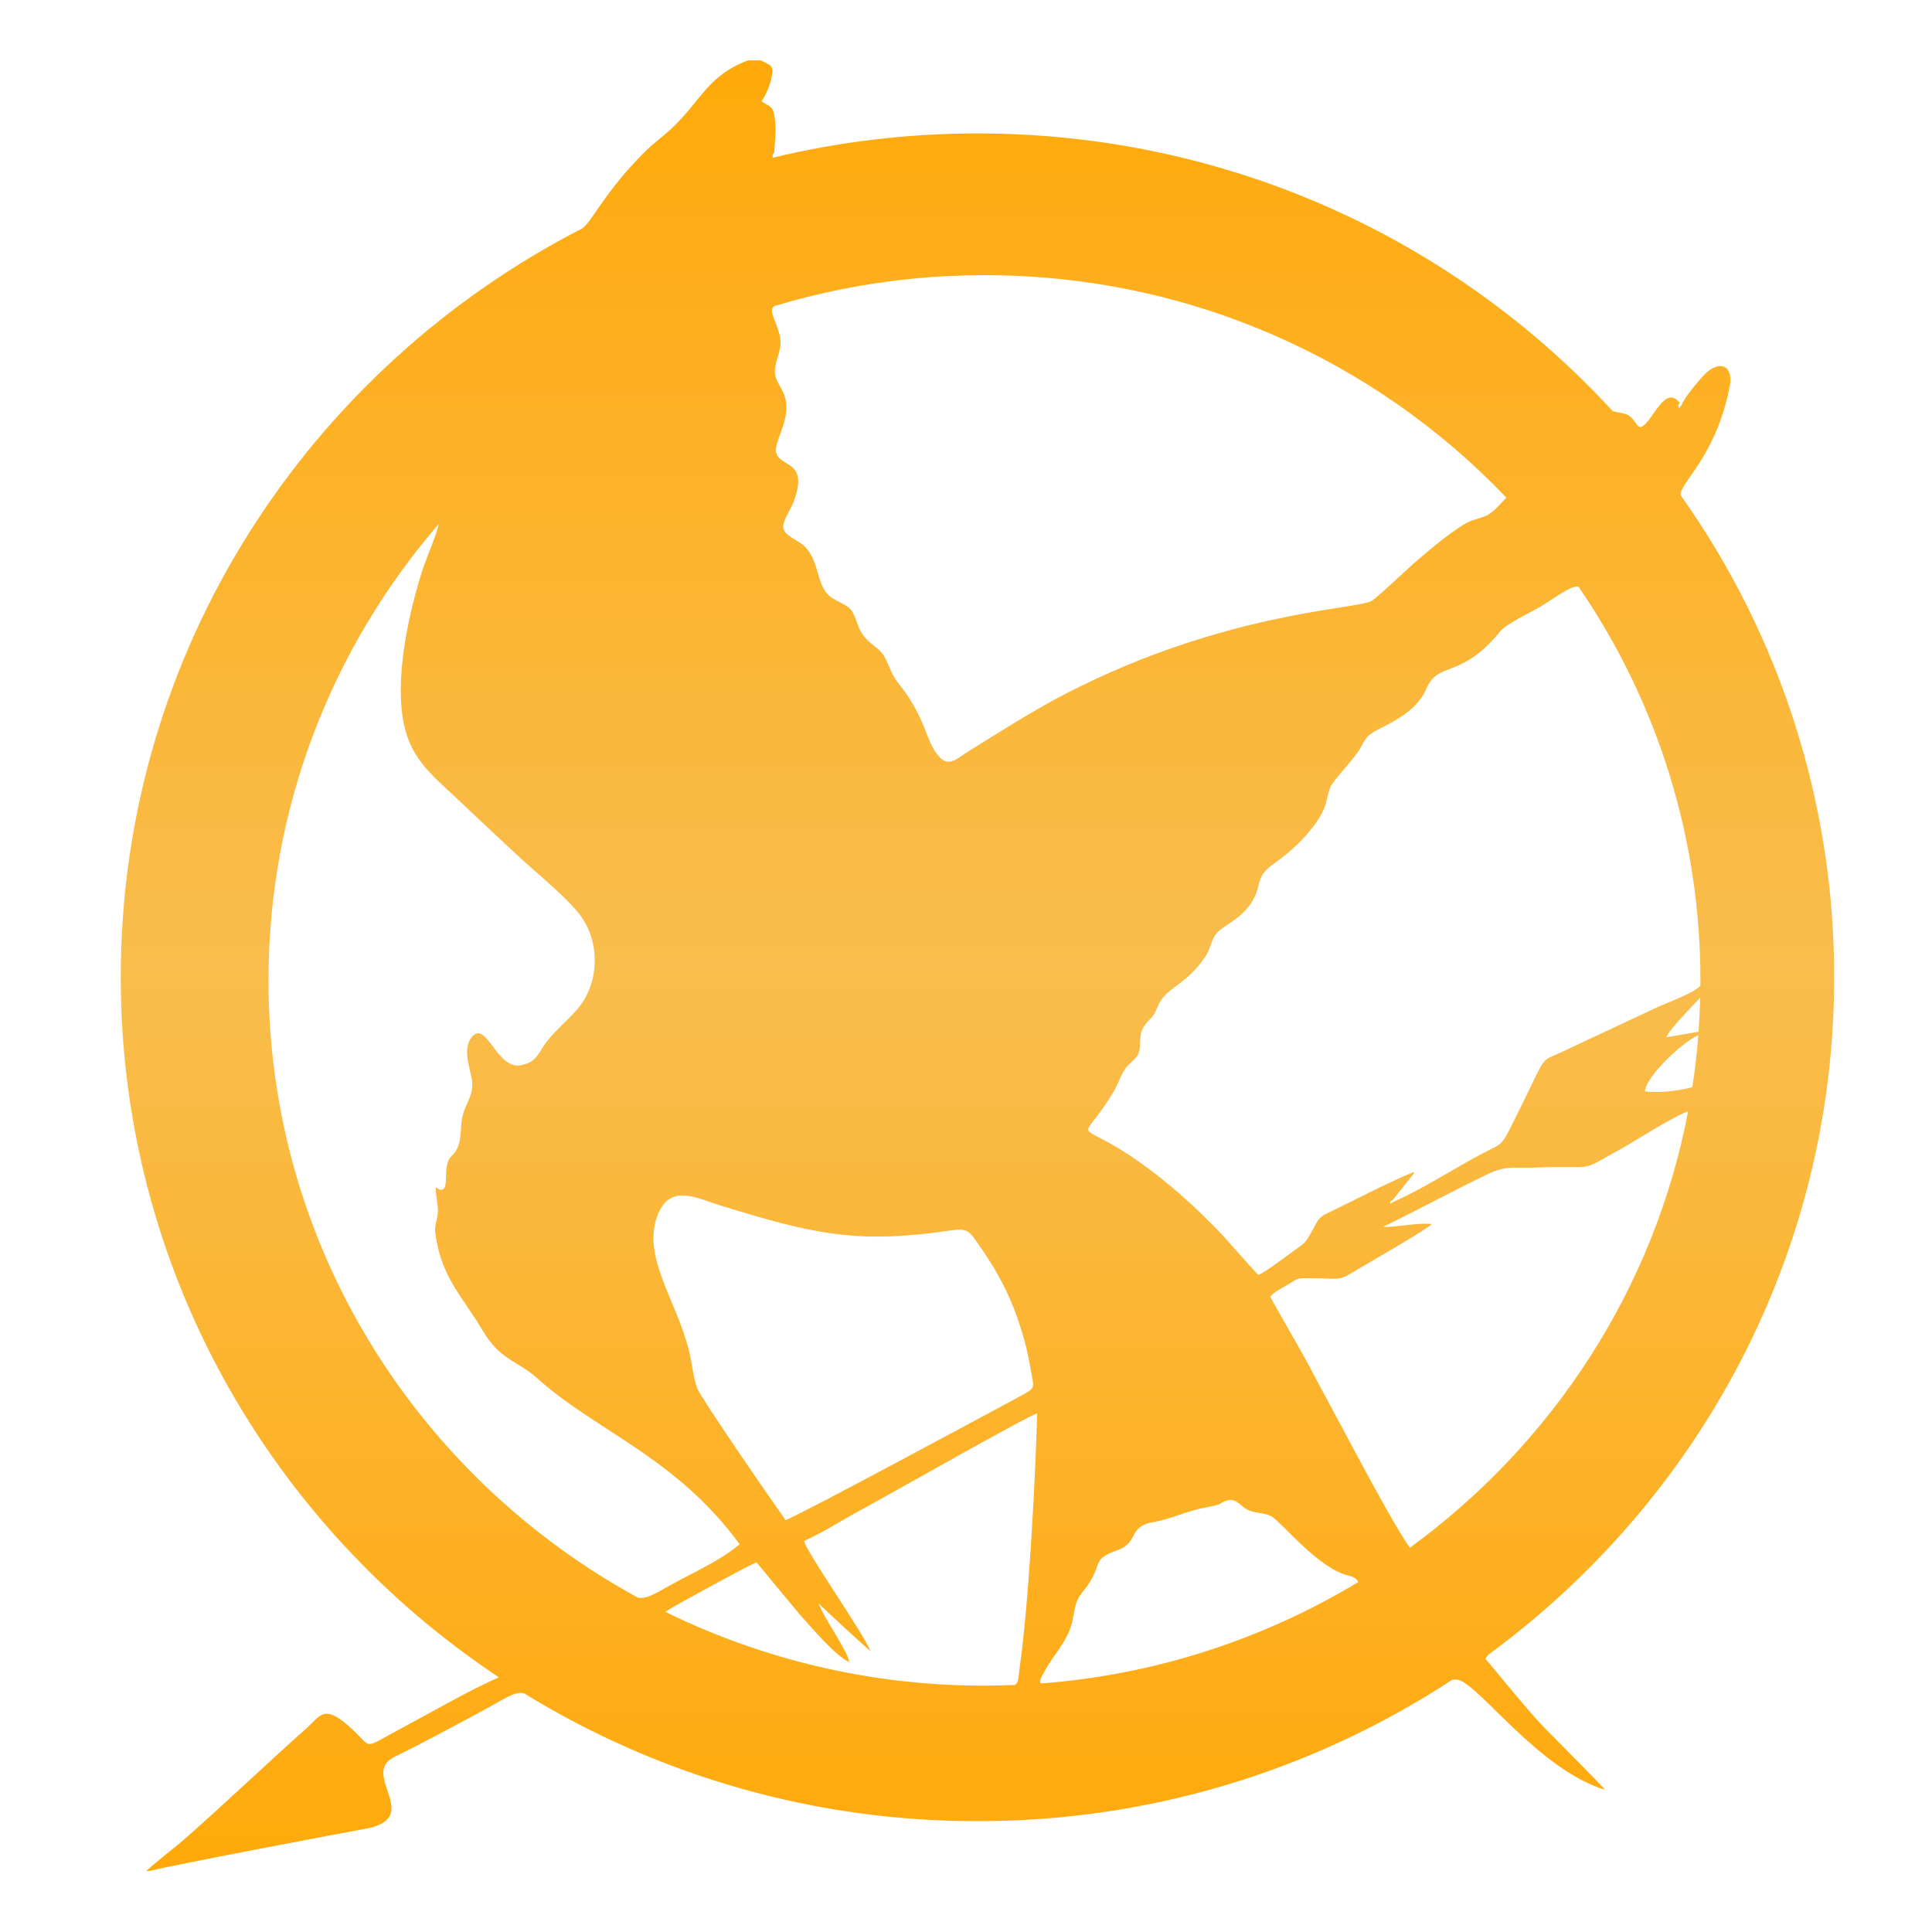
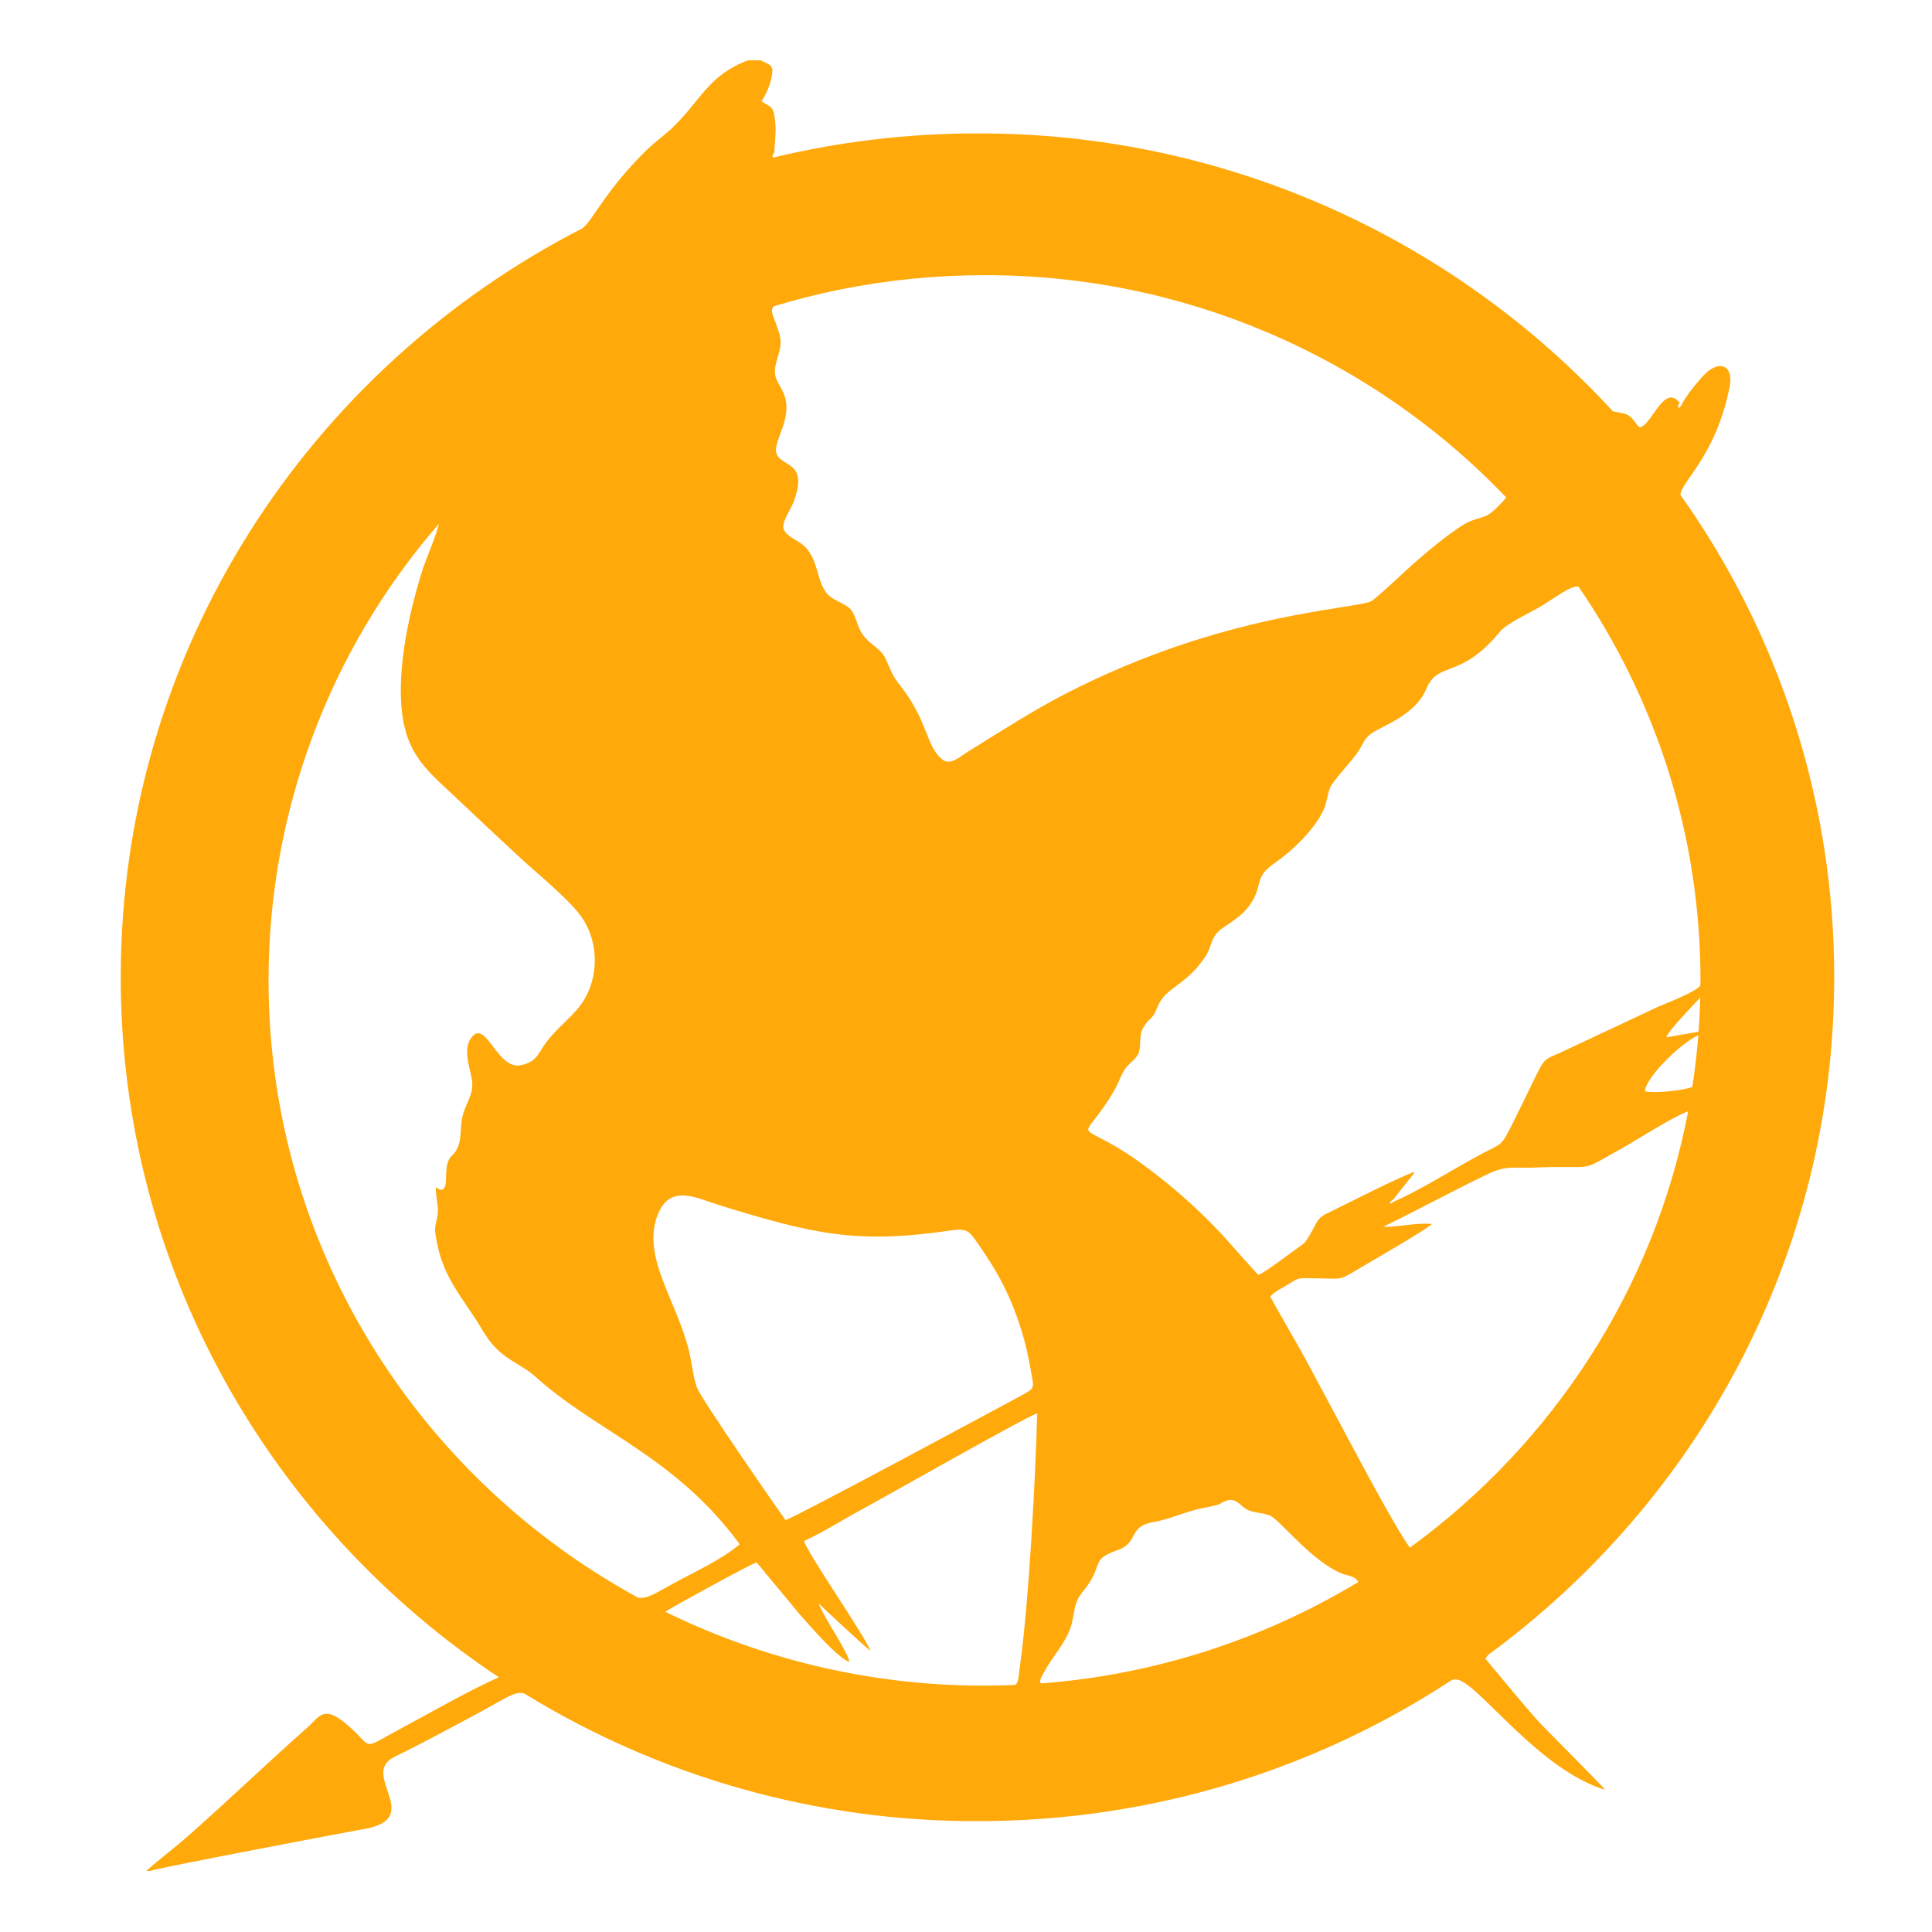
- <svg xmlns="http://www.w3.org/2000/svg" width="64" height="64" fill="none">
-   <path fill="url(#a)" fill-rule="evenodd" d="M34.495 55.767c-.093-.05-.017-.189.147-.475.28-.487.62-.83.808-1.34.11-.296.109-.55.196-.83.092-.294.256-.409.416-.652.465-.709.097-.81.975-1.126.696-.249.316-.78 1.175-.924.531-.089 1.12-.37 1.65-.467.784-.144.449-.148.79-.248.284-.084.413.15.622.279.243.148.547.112.806.226.309.136 1.358 1.492 2.35 1.906.238.1.44.073.567.29a23.8 23.8 0 0 1-10.502 3.36M32.38 4.42c-2.337 0-4.606.28-6.779.804-.015-.099-.02-.065.048-.178.014-.356.07-.669.029-1.035-.06-.54-.148-.439-.454-.657.134-.176.27-.505.32-.718.12-.51-.027-.466-.342-.636h-.425c-1.317.498-1.54 1.304-2.486 2.216-.267.257-.57.47-.84.727a11.8 11.8 0 0 0-1.445 1.687c-.412.578-.518.774-.709.932C10.207 12.222 4 21.583 4 32.374c0 9.649 4.963 18.156 12.512 23.18l.01.009c-1.054.47-2.27 1.18-3.308 1.733-1.203.642-.87.626-1.52.012-.964-.912-1.08-.467-1.509-.086-1.334 1.185-2.607 2.405-3.952 3.595-.45.398-.947.764-1.386 1.16h.124c.264-.102 6.736-1.33 7.057-1.382 2.098-.344-.145-1.82 1.037-2.396.963-.47 1.869-.963 2.81-1.47.94-.504 1.172-.71 1.49-.632a28.57 28.57 0 0 0 15.015 4.23 28.56 28.56 0 0 0 15.722-4.68.44.44 0 0 1 .243.011c.76.284 2.672 2.976 4.827 3.633-.049-.082-1.816-1.86-2.054-2.102-.487-.497-1.866-2.202-1.915-2.243q.048-.069.1-.132c6.953-5.094 11.457-13.25 11.457-22.44a27.53 27.53 0 0 0-5.095-15.981c.03-.454 1.17-1.274 1.63-3.57.145-.729-.338-.909-.817-.43-.196.194-.672.762-.774 1.026l-.093.112c-.033-.196-.038-.066.033-.183-.5-.644-.893.63-1.274.794-.154.066-.222-.368-.577-.445-.184-.04-.29-.054-.364-.072-5.193-5.653-12.7-9.205-21.05-9.205m.233 4.695c-1.619 0-3.2.16-4.727.465l-.11.023q-1.086.221-2.135.54c-.175.148.014.36.17.897.133.452-.06.708-.13 1.126-.057.35.107.507.25.8.403.825-.341 1.646-.212 2.05.154.479 1.095.236.561 1.632-.087.228-.367.613-.329.844.04.238.435.392.616.533.599.466.445 1.333.918 1.724.23.19.62.278.757.523.177.316.154.559.44.877.221.242.507.361.652.666.159.335.213.553.458.858.963 1.206.87 2.04 1.423 2.486.267.215.585-.096.832-.249 1.05-.65 2.201-1.39 3.294-1.95 5.21-2.673 9.482-2.764 10.083-3.045.148-.07 1.172-1.043 1.397-1.24.468-.409.954-.82 1.47-1.17.442-.302.458-.241.917-.41.22-.082.527-.43.69-.612l-.02-.023c-4.326-4.521-10.46-7.345-17.265-7.345m-18.082 8.246c-3.514 4.075-5.635 9.351-5.635 15.117 0 8.801 4.942 16.465 12.24 20.448.28.045.515-.105 1.084-.422.756-.422 1.628-.796 2.284-1.348-2.134-2.908-4.764-3.742-6.73-5.52-.398-.359-.81-.504-1.192-.833-.43-.369-.561-.708-.861-1.158-.655-.98-1.13-1.563-1.3-2.792-.047-.35.137-.487.071-.956-.135-.961-.011-.353.193-.507.188-.141-.033-.812.287-1.109.39-.36.232-.892.365-1.362.123-.437.38-.688.292-1.178-.073-.406-.31-1.012.002-1.39.48-.58.832 1.095 1.62.937.558-.112.571-.414.878-.804.292-.373.674-.684.983-1.037.724-.825.784-2.139.17-3.043-.399-.59-1.484-1.462-2.052-1.99q-1.06-.981-2.108-1.974c-.778-.736-1.464-1.263-1.72-2.357-.36-1.53.125-3.747.616-5.27.044-.14.502-1.26.513-1.452m7.508 36.032a23.9 23.9 0 0 0 11.58 2.424c.13-.072.114-.247.173-.673.293-2.096.515-6.266.566-8.325-.45.156-4.925 2.708-5.794 3.176-.615.331-1.303.772-1.927 1.053.09.384 1.935 3.011 2.2 3.64-.067-.026-1.589-1.434-1.716-1.574.146.444.984 1.619 1.012 1.941-.41-.15-1.306-1.205-1.633-1.566l-1.438-1.733c-.138.03-2.777 1.464-3.023 1.637m24.666-2.123c4.717-3.437 8.093-8.556 9.217-14.457-.534.194-1.691.949-2.244 1.256-1.46.813-.72.523-2.855.61-.72.029-.901-.09-1.569.23-1.14.546-2.288 1.178-3.443 1.735.519.007 1.128-.148 1.621-.098-.103.144-2.077 1.279-2.41 1.477-.727.433-.496.328-1.633.32-.47-.003-.38.006-.758.23-.159.095-.454.242-.552.383.006.03 1.04 1.828 1.165 2.062q.563 1.06 1.133 2.117c.502.931 1.787 3.383 2.328 4.135m9.357-15.26q.13-.848.199-1.716c-.48.191-1.729 1.342-1.77 1.857.384.071 1.191-.02 1.57-.14m.207-1.833q.041-.561.055-1.131c-.225.245-1.063 1.099-1.124 1.316zm.06-1.533.002-.166a23 23 0 0 0-4.037-13.042c-.226-.077-.89.443-1.28.668-.348.203-1.102.55-1.326.822-1.312 1.602-2.044.95-2.44 1.896-.356.85-1.402 1.204-1.797 1.46-.26.17-.297.377-.456.615-.208.313-.843.967-.933 1.2-.114.294-.094.503-.258.817-.328.631-1 1.276-1.579 1.677-.71.493-.368.717-.793 1.347-.377.557-.945.723-1.162 1.021-.156.214-.171.482-.34.732-.679 1.002-1.322.998-1.586 1.67-.168.425-.245.334-.441.63-.203.304-.082.6-.18.885-.075.217-.357.36-.486.584-.127.22-.207.468-.355.716-1.12 1.878-1.335.774.812 2.28 1.017.713 1.92 1.531 2.773 2.424.174.182 1.15 1.308 1.224 1.352.26-.111.979-.664 1.256-.86.336-.24.294-.218.503-.569.156-.263.195-.457.476-.591.93-.445 1.956-.996 2.895-1.385l.029.03-.71.894c-.105.07-.064.006-.096.13l.147-.084c.862-.376 1.935-1.057 2.793-1.521.792-.428.722-.254 1.125-1.061q.355-.714.702-1.433c.416-.853.32-.631 1.15-1.039l2.955-1.386c.245-.11 1.284-.502 1.414-.713M26.024 50.356c-.284-.393-2.814-4.044-2.936-4.389-.118-.336-.172-.84-.262-1.211-.402-1.673-1.616-3.17-1.016-4.564.422-.983 1.285-.495 2.045-.261 3.104.955 4.521 1.282 7.608.834.563-.081.624-.016.927.419.679.97 1.111 1.779 1.464 2.938.119.39.213.79.28 1.19.118.706.212.64-.378.96-.481.26-7.38 3.979-7.732 4.084" clip-rule="evenodd" />
-   <defs>
-     <linearGradient id="a" x1="32.38" x2="32.38" y1="2" y2="61.977" gradientUnits="userSpaceOnUse">
-       <stop stop-color="#ffa90a" />
-       <stop offset=".5" stop-color="#f9bd4d" />
-       <stop offset="1" stop-color="#ffa90a" />
-     </linearGradient>
-   </defs>
+ <svg xmlns="http://www.w3.org/2000/svg" width="48" height="48" fill="none">
+   <path fill="#ffa90a" fill-rule="evenodd" d="M25.872 41.825c-.07-.038-.014-.141.11-.356.21-.365.464-.622.606-1.006.081-.221.081-.412.146-.621.07-.22.193-.307.313-.49.349-.531.072-.607.73-.844.523-.186.238-.585.882-.693.399-.067.84-.277 1.238-.35.587-.108.336-.11.592-.186.213-.063.31.113.467.209.181.111.41.084.604.17.232.101 1.018 1.119 1.762 1.43.179.074.33.053.426.216a17.86 17.86 0 0 1-7.876 2.52m-1.587-38.51c-1.753 0-3.455.21-5.084.603-.012-.074-.015-.048.036-.133.01-.267.052-.502.021-.777-.044-.405-.11-.329-.34-.493.1-.131.202-.378.24-.538.09-.382-.02-.35-.257-.477h-.318c-.988.373-1.155.978-1.865 1.662-.2.193-.427.353-.63.545a9 9 0 0 0-1.084 1.265c-.309.434-.388.58-.531.7C7.656 9.166 3 16.187 3 24.28c0 7.237 3.722 13.617 9.384 17.385l.008.007c-.791.353-1.703.885-2.482 1.3-.902.481-.652.47-1.14.009-.723-.684-.809-.35-1.131-.064-1.001.888-1.956 1.803-2.964 2.696-.338.298-.71.573-1.04.87h.093c.198-.077 5.053-.998 5.293-1.037 1.573-.258-.109-1.365.778-1.797.722-.352 1.401-.722 2.108-1.102.704-.378.878-.533 1.116-.474a21.4 21.4 0 0 0 11.262 3.173c4.361 0 8.416-1.293 11.791-3.51a.33.33 0 0 1 .183.008c.57.212 2.004 2.231 3.62 2.724-.036-.062-1.362-1.394-1.54-1.577-.366-.372-1.4-1.651-1.437-1.682q.036-.05.076-.098c5.214-3.821 8.592-9.937 8.592-16.83a20.65 20.65 0 0 0-3.821-11.986c.023-.341.878-.956 1.222-2.677.11-.547-.253-.682-.613-.324-.146.146-.503.573-.58.77l-.07.085c-.024-.148-.028-.05.025-.138-.375-.483-.67.473-.956.596-.115.049-.166-.277-.432-.334-.138-.03-.218-.04-.273-.054a21.37 21.37 0 0 0-15.787-6.904m.175 3.522c-1.214 0-2.4.12-3.545.348l-.083.017q-.815.166-1.601.405c-.131.111.01.27.128.673.099.339-.046.53-.098.844-.043.263.08.38.187.6.303.62-.256 1.235-.159 1.537.116.36.821.178.421 1.225-.065.171-.275.46-.247.633.03.178.326.294.462.4.45.35.334 1 .689 1.293.172.143.464.208.567.392.133.237.116.42.331.657.165.183.38.272.488.5.12.252.16.415.344.644.722.904.652 1.53 1.067 1.864.2.161.439-.072.624-.186.788-.488 1.651-1.044 2.47-1.464 3.909-2.004 7.112-2.072 7.563-2.283.11-.052.88-.782 1.048-.93.35-.306.715-.615 1.102-.878.332-.226.343-.18.688-.307.165-.062.395-.322.517-.459l-.015-.017A17.87 17.87 0 0 0 24.46 6.837M10.898 13.02a17.3 17.3 0 0 0-4.226 11.337c0 6.601 3.706 12.35 9.18 15.336.21.034.386-.078.813-.316.567-.317 1.221-.597 1.713-1.01-1.6-2.182-3.573-2.807-5.048-4.141-.298-.27-.607-.378-.893-.625-.323-.276-.421-.53-.646-.868-.492-.736-.847-1.172-.975-2.094-.036-.262.102-.366.053-.717-.101-.721-.008-.265.145-.38.141-.107-.025-.61.215-.832.292-.27.174-.67.274-1.022.092-.328.284-.516.219-.883-.055-.305-.233-.76.001-1.042.36-.436.625.82 1.215.702.419-.084.429-.31.659-.603.218-.28.505-.513.737-.778.543-.619.588-1.604.128-2.282-.3-.442-1.114-1.097-1.54-1.492q-.794-.736-1.58-1.48c-.584-.553-1.099-.948-1.291-1.768-.27-1.149.094-2.811.462-3.953.034-.105.377-.944.385-1.089m5.631 27.024a17.93 17.93 0 0 0 8.686 1.818c.097-.054.085-.186.13-.505.219-1.572.385-4.7.423-6.243-.337.117-3.693 2.03-4.345 2.381-.461.248-.977.579-1.445.79.067.288 1.451 2.259 1.65 2.73-.05-.02-1.192-1.075-1.287-1.18.109.333.738 1.214.759 1.456-.307-.113-.98-.904-1.225-1.175l-1.078-1.3c-.104.023-2.083 1.098-2.268 1.228m18.5-1.593c3.537-2.577 6.07-6.416 6.913-10.842-.401.146-1.269.712-1.683.942-1.096.61-.54.392-2.142.457-.54.022-.676-.067-1.176.172-.856.41-1.717.884-2.583 1.302.39.005.846-.111 1.216-.073-.078.108-1.557.959-1.808 1.108-.545.324-.371.245-1.224.24-.352-.003-.285.004-.569.172-.119.071-.34.181-.414.287.005.022.78 1.37.874 1.546q.423.796.85 1.588c.376.699 1.34 2.538 1.745 3.102m7.017-11.444q.098-.637.15-1.288c-.36.144-1.297 1.007-1.327 1.393.287.053.892-.015 1.177-.105m.156-1.375q.03-.422.041-.849c-.169.184-.797.825-.843.988zm.045-1.15.002-.125c0-3.622-1.116-6.988-3.028-9.781-.17-.057-.668.332-.96.501-.262.152-.827.412-.995.617-.984 1.201-1.533.712-1.83 1.421-.267.638-1.052.904-1.348 1.096-.195.127-.223.282-.342.46-.156.235-.632.726-.7.9-.085.221-.07.378-.193.614-.246.473-.75.956-1.184 1.257-.533.37-.276.538-.595 1.01-.283.418-.708.543-.872.767-.117.16-.128.361-.255.549-.508.75-.99.748-1.189 1.251-.126.32-.184.251-.331.473-.152.228-.061.45-.135.664-.056.162-.267.27-.364.438-.095.165-.155.35-.267.537-.84 1.409-1.001.58.61 1.71a14 14 0 0 1 2.08 1.818c.13.137.862.981.917 1.014.195-.083.734-.498.942-.646.253-.178.221-.162.377-.426.117-.197.147-.342.358-.443.697-.334 1.467-.747 2.17-1.039l.022.022-.531.671c-.08.053-.05.005-.073.098l.11-.063c.647-.282 1.452-.793 2.095-1.141.594-.321.541-.19.844-.796q.266-.536.526-1.074c.312-.64.24-.474.863-.78l2.216-1.04c.184-.082.963-.376 1.06-.534m-22.73 13.284c-.213-.295-2.11-3.033-2.201-3.292-.09-.251-.13-.63-.197-.908-.302-1.255-1.212-2.378-.762-3.423.317-.737.964-.371 1.534-.196 2.328.716 3.39.962 5.705.626.423-.061.469-.012.696.314.509.728.833 1.334 1.098 2.204q.134.44.21.893c.088.529.159.48-.284.719-.36.194-5.535 2.984-5.799 3.063" clip-rule="evenodd" />
</svg>
